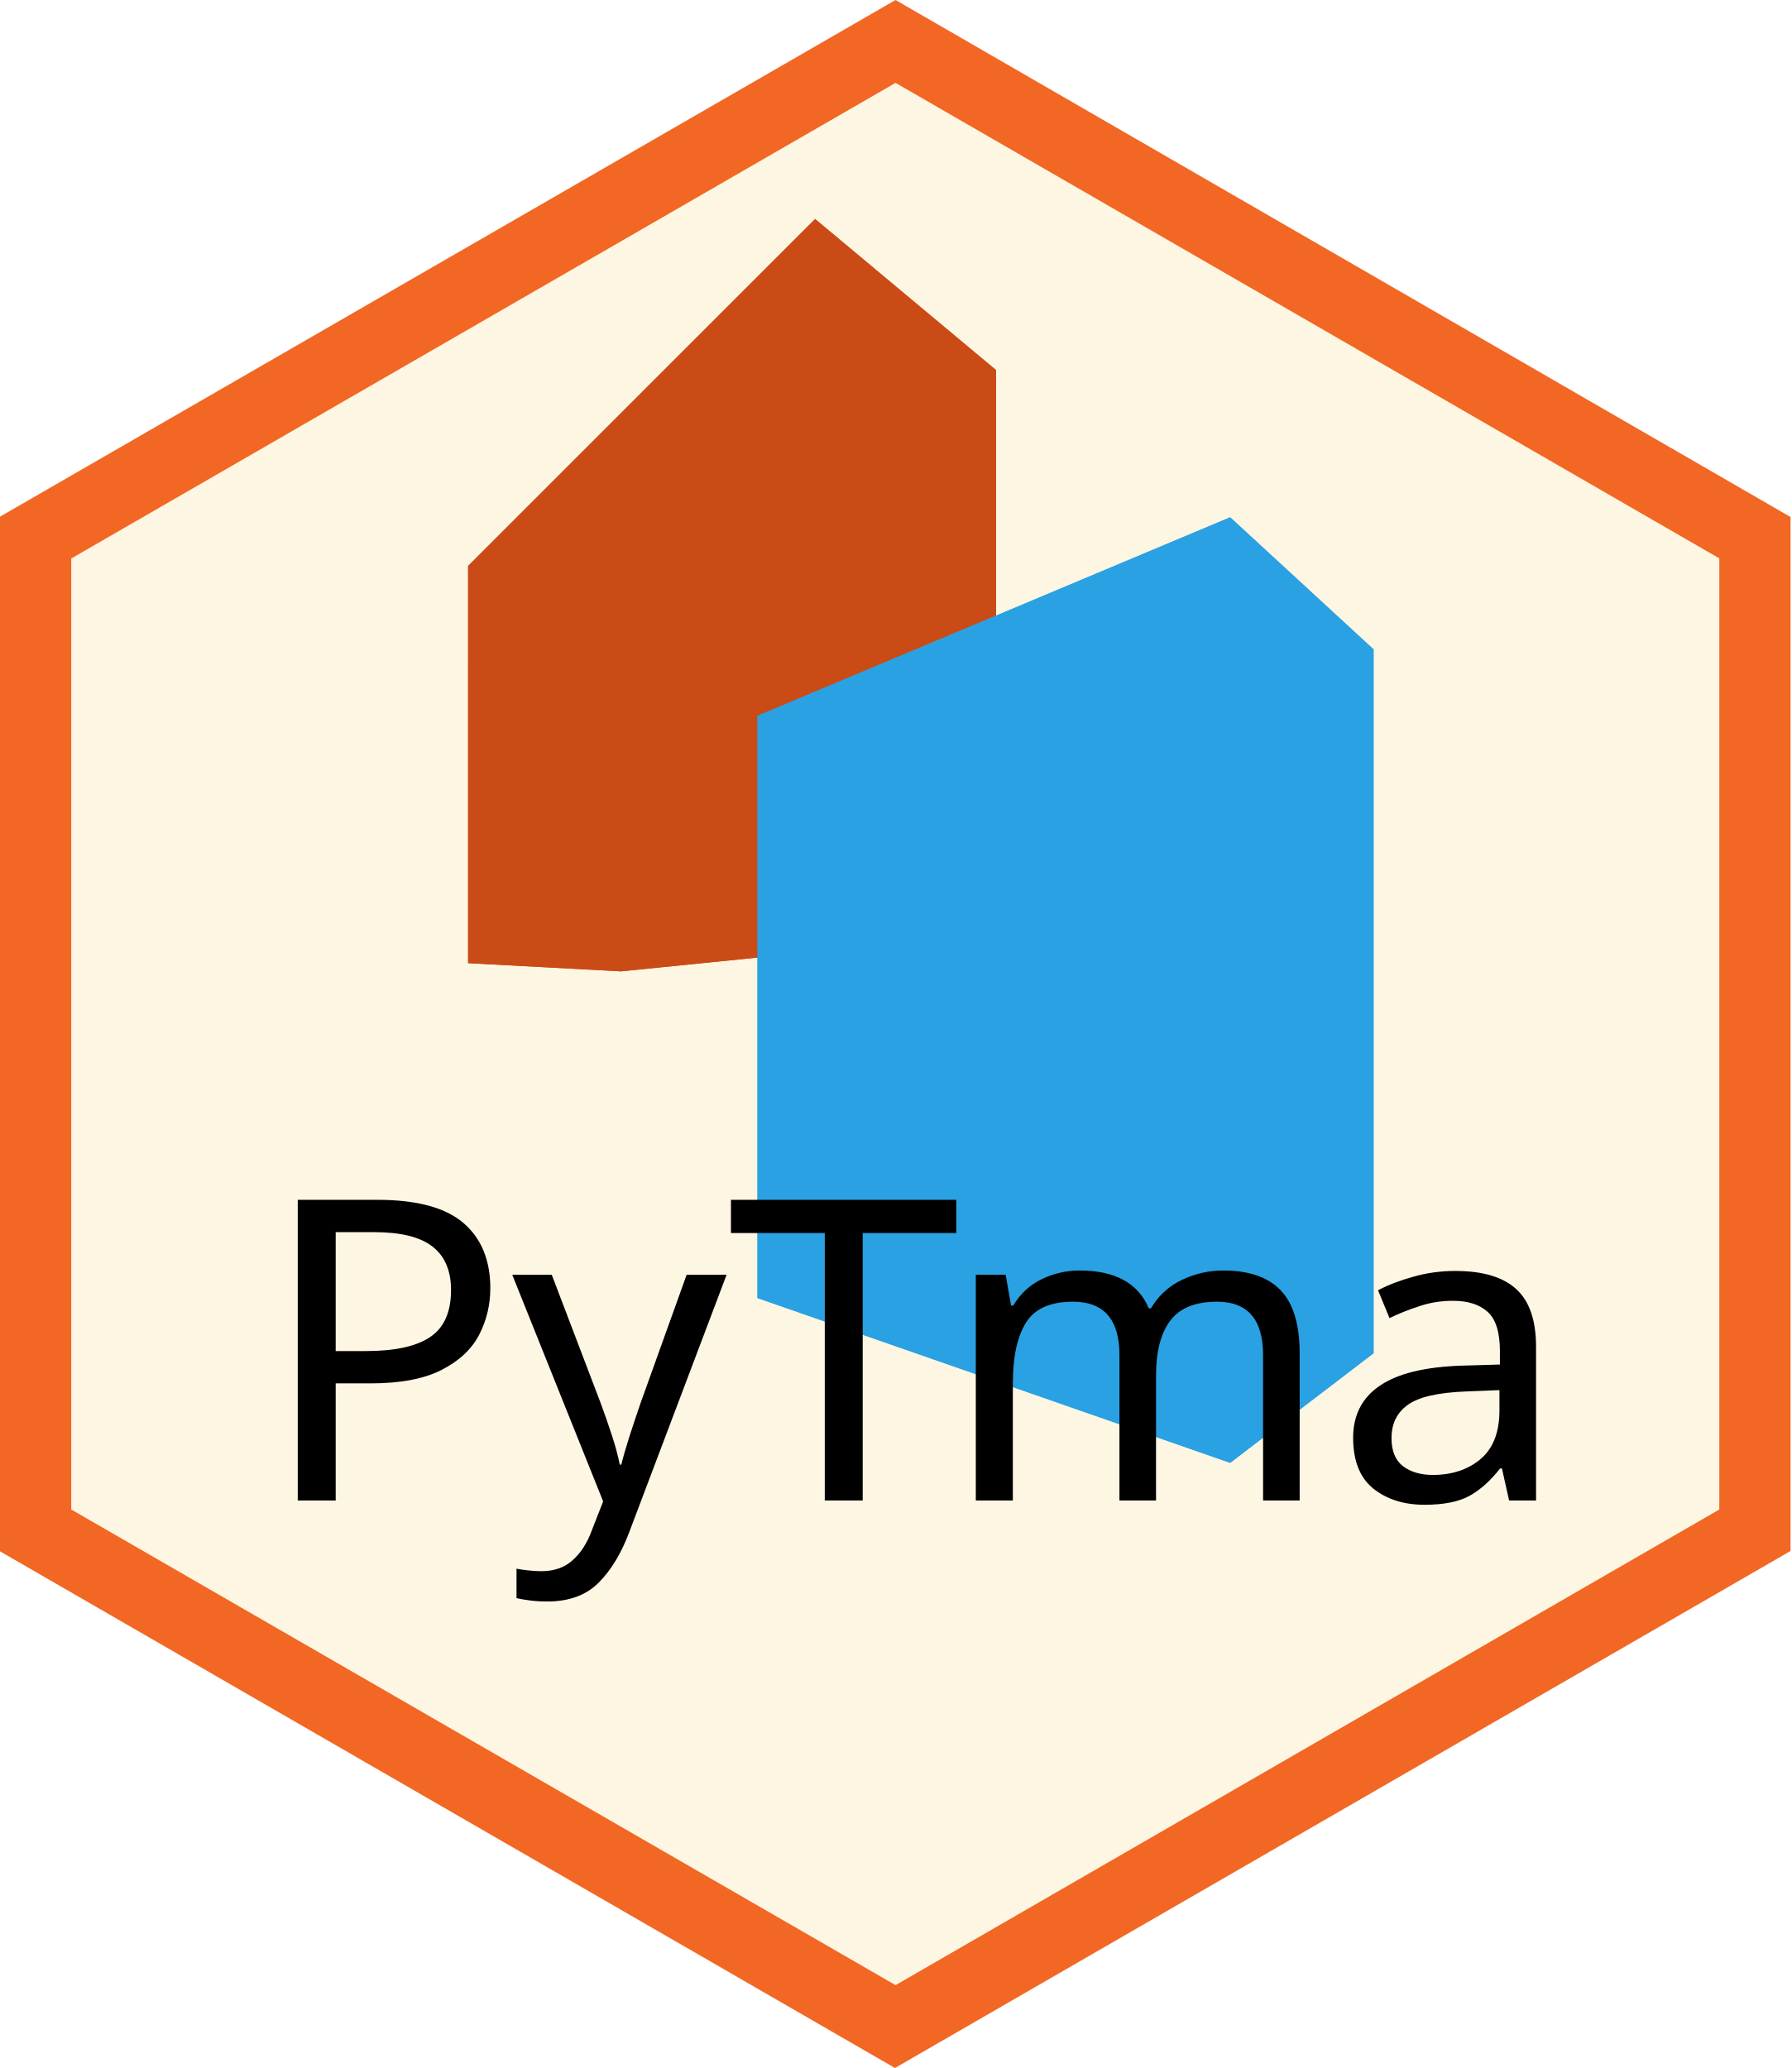
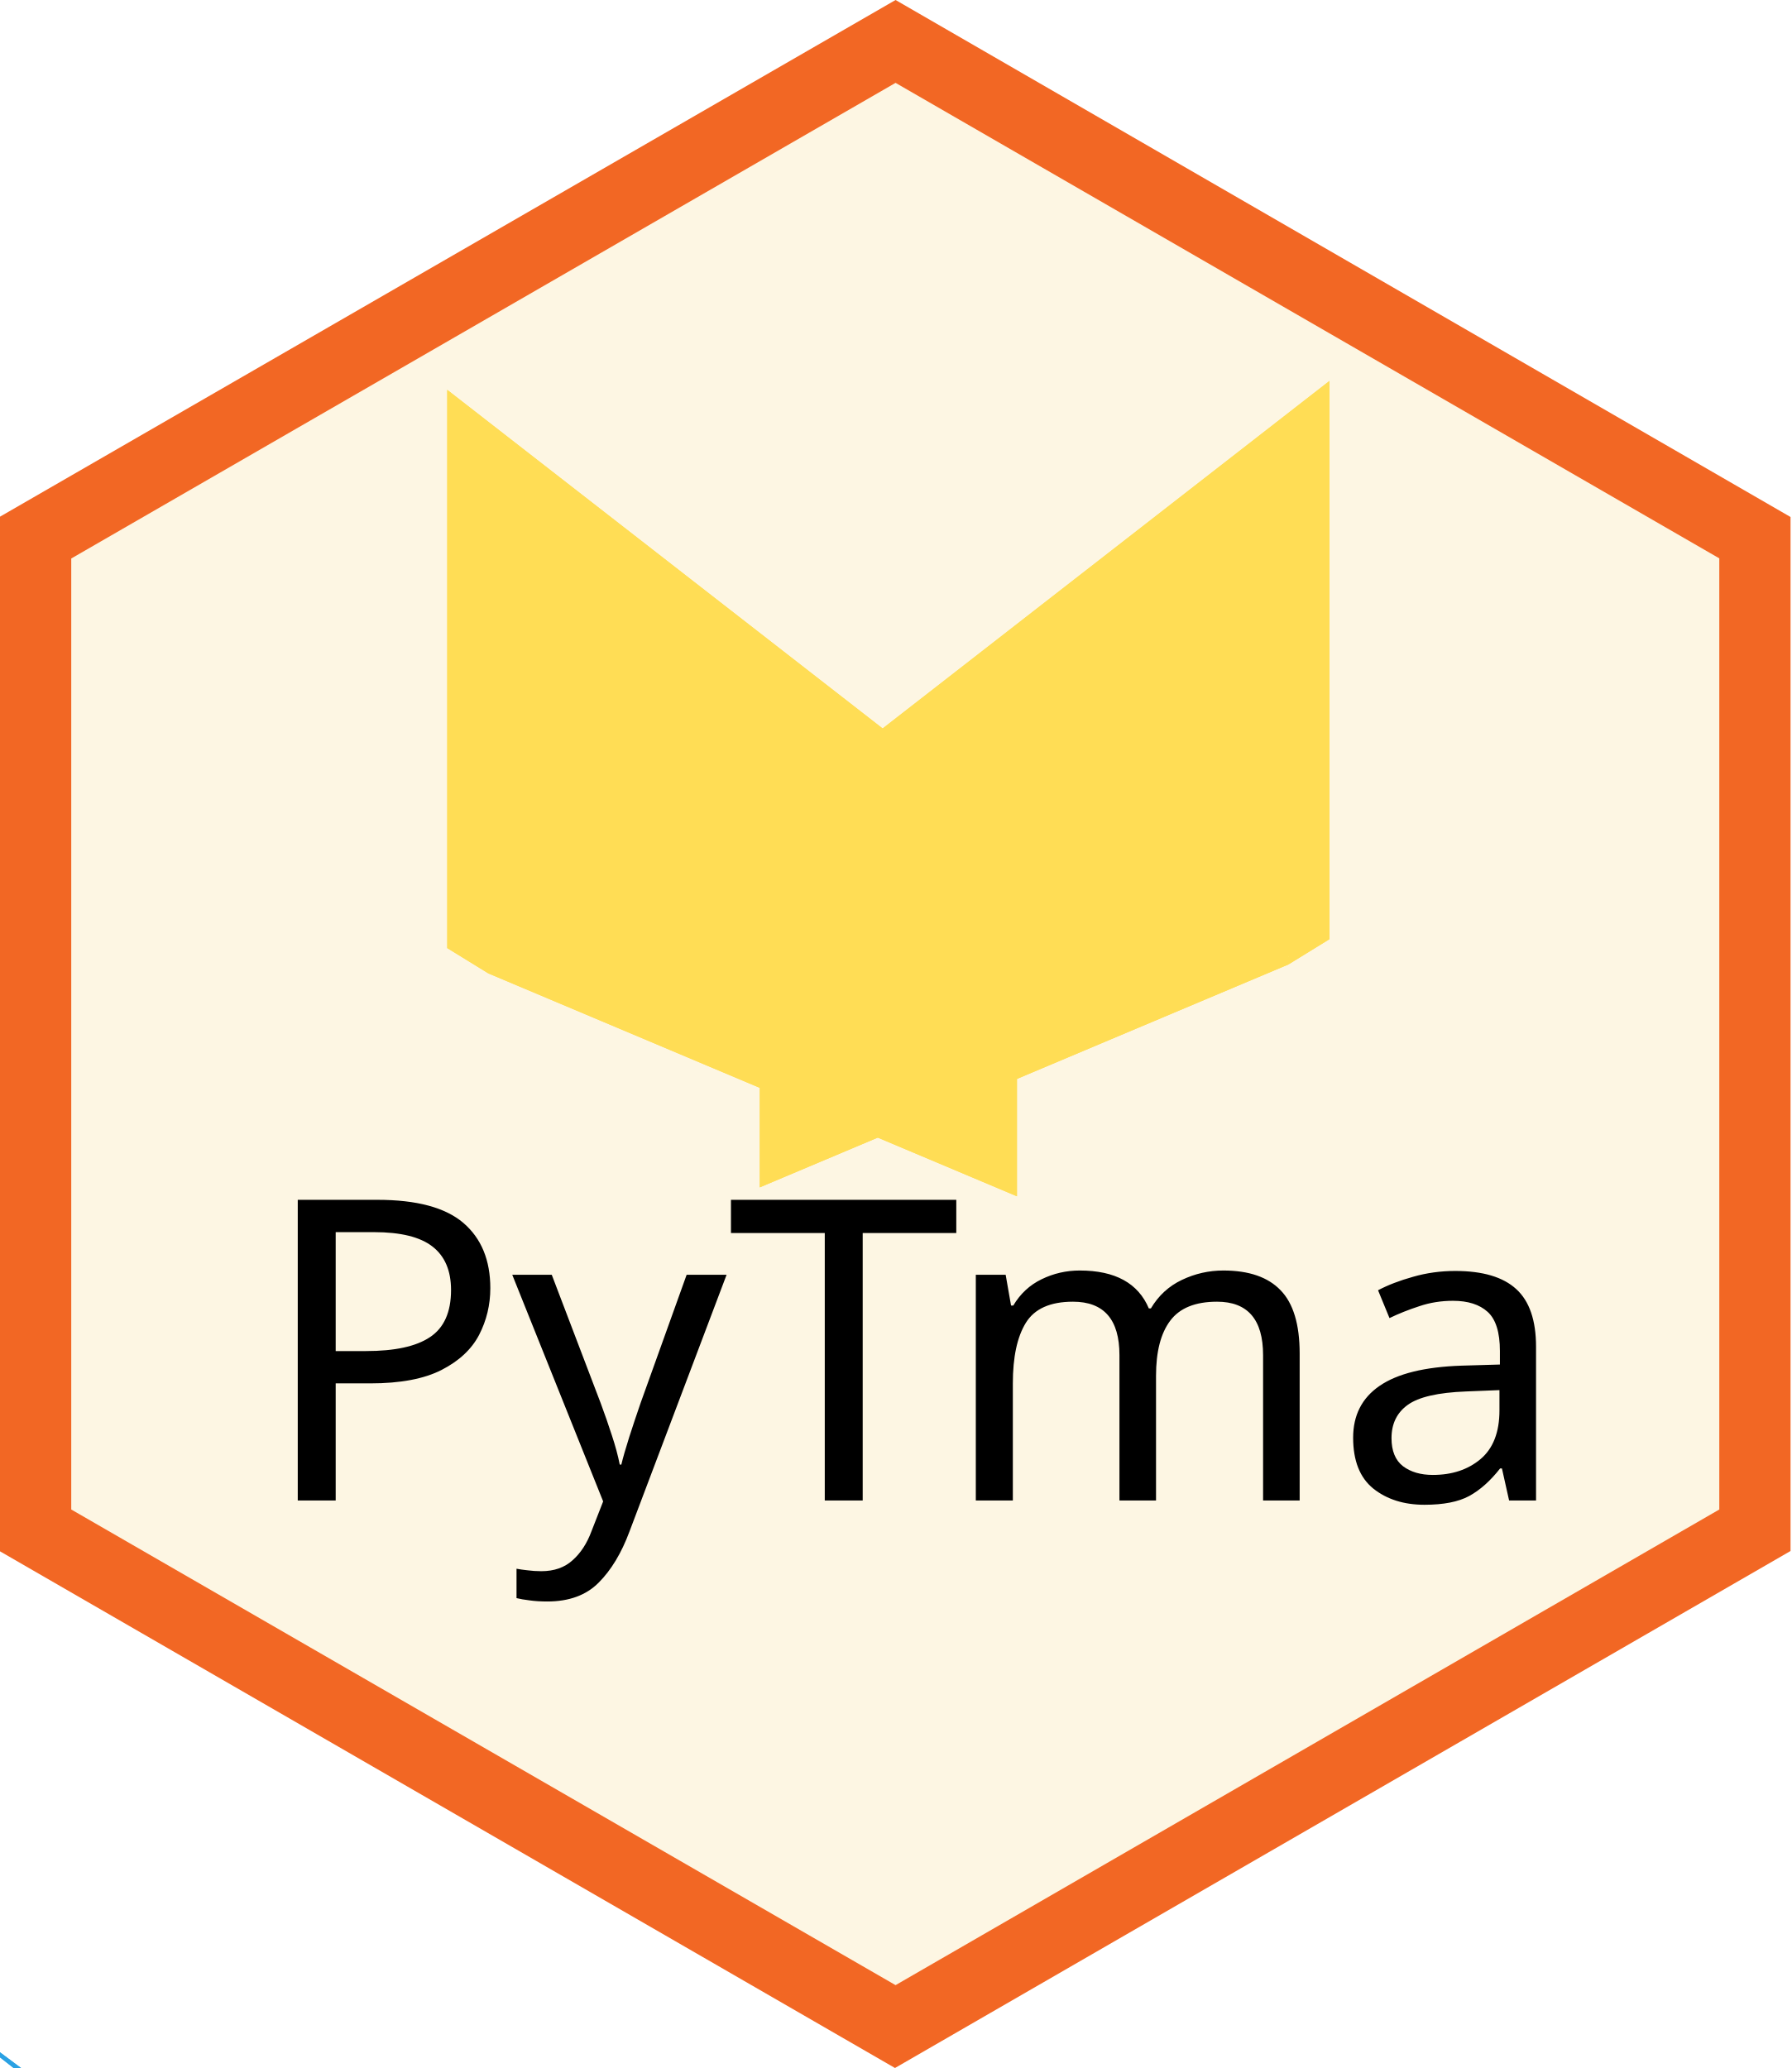
<svg xmlns="http://www.w3.org/2000/svg" id="Cut_Lines" data-name="Cut Lines" viewBox="0 0 124.71 144" version="1.1">
  <defs id="defs109">
    <style id="style107">.cls-1{fill:#231f20;}.cls-2{fill:#f26724;}.cls-3{fill:#f26522;}.cls-4{fill:#eea616;}.cls-5{fill:#5b57a6;}.cls-6{fill:#009384;}</style>
  </defs>
  <g id="Black_with_Stroke" data-name="Black with Stroke">
    <polygon class="cls-1" points="2.5 106.56 2.5 37.44 62.35 2.89 122.21 37.44 122.21 106.56 62.35 141.11 2.5 106.56" id="polygon113" style="fill:#fdf6e3;fill-opacity:1" />
    <path class="cls-2" d="M62.39,5.77l57.35,33.11v66.23L62.39,138.23,5,105.11V38.89L62.39,5.77m0-5.77L0,36v72l62.35,36,62.35-36V36L62.39,0h0Z" transform="translate(-0.04 0)" id="path115" />
  </g>
  <g id="g130" style="fill:#cb4b16;fill-opacity:1">
-     <path id="path132" style="fill:#cb4b16;fill-opacity:1;fill-rule:evenodd;stroke:none;stroke-linejoin:round" d="M 32.589,39.411 V 67.068 L 43.234,67.638 V 43.177 Z" points="32.589,67.068 43.234,67.638 43.234,43.177 32.589,39.411 " />
-     <path id="path142" style="fill:#cb4b16;fill-opacity:1;fill-rule:evenodd;stroke:none;stroke-linejoin:round" d="M 43.234,43.177 69.346,25.769 v 39.234 l -26.112,2.635 z" points="69.346,25.769 69.346,65.003 43.234,67.638 43.234,43.177 " />
-     <path id="path134" style="fill:#cb4b16;fill-opacity:1;fill-rule:evenodd;stroke:none;stroke-linejoin:round" d="M 32.589,39.411 56.749,15.251 69.346,25.769 43.234,43.177 Z" points="56.749,15.251 69.346,25.769 43.234,43.177 32.589,39.411 " />
-     <path id="path140" style="fill:#cb4b16;fill-opacity:1;fill-rule:evenodd;stroke:none;stroke-linejoin:round" d="m 32.589,67.068 24.161,-3.657 12.597,1.592 -26.112,2.635 z" points="56.749,63.411 69.346,65.003 43.234,67.638 32.589,67.068 " />
-     <path id="path138" style="fill:#cb4b16;fill-opacity:1;fill-rule:evenodd;stroke:none;stroke-linejoin:round" d="m 56.749,15.251 v 48.161 l 12.597,1.592 V 25.769 Z" points="56.749,63.411 69.346,65.003 69.346,25.769 56.749,15.251 " />
-     <path id="path136" style="fill:#cb4b16;fill-opacity:1;fill-rule:evenodd;stroke:none;stroke-linejoin:round" d="M 32.589,39.411 56.749,15.251 v 48.161 l -24.161,3.657 z" points="56.749,15.251 56.749,63.411 32.589,67.068 32.589,39.411 " />
+     <path id="path132" style="fill:#cb4b16;fill-opacity:1;fill-rule:evenodd;stroke:none;stroke-linejoin:round" d="m -4.337,139.557 v 0.192 l 0.617,0.433 v -0.17 z" points="-4.337,139.749 -3.72,140.182 -3.72,140.013 -4.337,139.557 " />
+     <path id="path140" style="fill:#cb4b16;fill-opacity:1;fill-rule:evenodd;stroke:none;stroke-linejoin:round" d="m -4.337,139.749 3.926,2.991 0.262,0.141 -3.571,-2.699 z" points="-0.411,142.74 -0.149,142.881 -3.72,140.182 -4.337,139.749 " />
+     <path id="path142" style="fill:#cb4b16;fill-opacity:1;fill-rule:evenodd;stroke:none;stroke-linejoin:round" d="m -3.72,140.013 3.571,2.596 v 0.272 L -3.72,140.182 Z" points="-0.149,142.609 -0.149,142.881 -3.72,140.182 -3.72,140.013 " />
+     <path id="path134" style="fill:#cb4b16;fill-opacity:1;fill-rule:evenodd;stroke:none;stroke-linejoin:round" d="m -4.337,139.557 3.926,2.849 0.262,0.203 -3.571,-2.596 z" points="-0.411,142.406 -0.149,142.609 -3.72,140.013 -4.337,139.557 " />
+     <path id="path138" style="fill:#cb4b16;fill-opacity:1;fill-rule:evenodd;stroke:none;stroke-linejoin:round" d="m -0.411,142.406 v 0.334 l 0.262,0.141 v -0.272 z" points="-0.411,142.74 -0.149,142.881 -0.149,142.609 -0.411,142.406 " />
+     <path id="path136" style="fill:#cb4b16;fill-opacity:1;fill-rule:evenodd;stroke:none;stroke-linejoin:round" d="m -4.337,139.557 3.926,2.849 v 0.334 l -3.926,-2.991 z" points="-0.411,142.406 -0.411,142.74 -4.337,139.749 -4.337,139.557 " />
  </g>
  <g id="g144" style="fill:#2aa1e3;fill-opacity:1">
-     <path id="path146" style="fill:#2aa1e3;fill-opacity:1;fill-rule:evenodd;stroke:none;stroke-linejoin:round" d="M 52.736,49.846 V 90.386 l 12.562,-3.209 v -33.464 z" points="52.736,90.386 65.298,87.177 65.298,53.713 52.736,49.846 " />
-     <path id="path154" style="fill:#2aa1e3;fill-opacity:1;fill-rule:evenodd;stroke:none;stroke-linejoin:round" d="m 52.736,90.386 32.91,11.474 9.985,-7.632 -30.333,-7.05 z" points="85.645,101.86 95.631,94.227 65.298,87.177 52.736,90.386 " />
-     <path id="path156" style="fill:#2aa1e3;fill-opacity:1;fill-rule:evenodd;stroke:none;stroke-linejoin:round" d="M 65.298,53.713 95.631,45.218 V 94.227 L 65.298,87.177 Z" points="95.631,45.218 95.631,94.227 65.298,87.177 65.298,53.713 " />
-     <path id="path148" style="fill:#2aa1e3;fill-opacity:1;fill-rule:evenodd;stroke:none;stroke-linejoin:round" d="m 52.736,49.846 32.91,-13.825 9.985,9.197 -30.333,8.495 z" points="85.645,36.021 95.631,45.218 65.298,53.713 52.736,49.846 " />
-     <path id="path152" style="fill:#2aa1e3;fill-opacity:1;fill-rule:evenodd;stroke:none;stroke-linejoin:round" d="m 85.645,36.021 v 65.838 l 9.985,-7.632 V 45.218 Z" points="85.645,101.86 95.631,94.227 95.631,45.218 85.645,36.021 " />
-     <path id="path150" style="fill:#2aa1e3;fill-opacity:1;fill-rule:evenodd;stroke:none;stroke-linejoin:round" d="M 52.736,49.846 85.645,36.021 V 101.86 L 52.736,90.386 Z" points="85.645,36.021 85.645,101.86 52.736,90.386 52.736,49.846 " />
+     <path id="path146" style="fill:#2aa1e3;fill-opacity:1;fill-rule:evenodd;stroke:none;stroke-linejoin:round" d="m -1.063,142.145 v 0.282 l 0.36,0.187 v -0.232 z" points="-1.063,142.427 -0.703,142.614 -0.703,142.382 -1.063,142.145 " />
+     <path id="path156" style="fill:#2aa1e3;fill-opacity:1;fill-rule:evenodd;stroke:none;stroke-linejoin:round" d="m -0.703,142.382 4.148,3.097 v 0.34 l -4.148,-3.205 z" points="3.445,145.479 3.445,145.819 -0.703,142.614 -0.703,142.382 " />
+     <path id="path152" style="fill:#2aa1e3;fill-opacity:1;fill-rule:evenodd;stroke:none;stroke-linejoin:round" d="m 4.284,146.158 v 0.457 l -0.84,-0.796 v -0.34 z" points="4.284,146.616 3.445,145.819 3.445,145.479 4.284,146.158 " />
+     <path id="path154" style="fill:#2aa1e3;fill-opacity:1;fill-rule:evenodd;stroke:none;stroke-linejoin:round" d="m -1.063,142.427 5.348,4.189 -0.84,-0.796 -4.148,-3.205 z" points="4.284,146.616 3.445,145.819 -0.703,142.614 -1.063,142.427 " />
+     <path id="path148" style="fill:#2aa1e3;fill-opacity:1;fill-rule:evenodd;stroke:none;stroke-linejoin:round" d="m -1.063,142.145 5.348,4.013 -0.84,-0.679 -4.148,-3.097 z" points="4.284,146.158 3.445,145.479 -0.703,142.382 -1.063,142.145 " />
+     <path id="path150" style="fill:#2aa1e3;fill-opacity:1;fill-rule:evenodd;stroke:none;stroke-linejoin:round" d="m -1.063,142.145 5.348,4.013 v 0.457 l -5.348,-4.189 z" points="4.284,146.158 4.284,146.616 -1.063,142.427 -1.063,142.145 " />
  </g>
  <text xml:space="preserve" style="font-style:normal;font-weight:normal;font-size:29.333px;line-height:1.25;font-family:sans-serif;letter-spacing:0px;word-spacing:0px;fill:#000000;fill-opacity:1;stroke:none" x="17.886" y="104.488" id="text4693">
    <tspan id="tspan4691" x="17.886" y="104.488">PyTma</tspan>
  </text>
+   <g id="g4024" style="fill:#ffdd55;fill-rule:evenodd;stroke:none;stroke-linejoin:round">
+     <path id="path4026" style="fill:#ffdd55;fill-rule:evenodd;stroke:none;stroke-width:1.464;stroke-linejoin:round" d="M 52.896,57.863 V 82.679 l 1.101,-0.826 V 56.523 Z" points="52.896,82.679 53.998,81.853 53.998,56.523 52.896,57.863 " />
+     <path id="path4030" style="fill:#ffdd55;fill-rule:evenodd;stroke:none;stroke-width:1.464;stroke-linejoin:round" d="M 52.896,57.863 89.699,29.486 V 67.159 L 52.896,82.679 Z" points="89.699,29.486 89.699,67.159 52.896,82.679 52.896,57.863 " />
+     <path id="path4032" style="fill:#ffdd55;fill-rule:evenodd;stroke:none;stroke-width:1.464;stroke-linejoin:round" d="m 89.699,29.486 v 37.673 l 2.861,-1.762 V 26.525 Z" points="89.699,67.159 92.56,65.397 92.56,26.525 89.699,29.486 " />
+     <path id="path4028" style="fill:#ffdd55;fill-rule:evenodd;stroke:none;stroke-width:1.464;stroke-linejoin:round" d="M 52.896,57.863 89.699,29.486 92.56,26.525 53.998,56.523 Z" points="89.699,29.486 92.56,26.525 53.998,56.523 52.896,57.863 " />
+     <path id="path4034" style="fill:#ffdd55;fill-rule:evenodd;stroke:none;stroke-width:1.464;stroke-linejoin:round" d="M 52.896,82.679 89.699,67.159 92.56,65.397 53.998,81.853 Z" points="89.699,67.159 92.56,65.397 53.998,81.853 52.896,82.679 " />
+     <path id="path4036" style="fill:#ffdd55;fill-rule:evenodd;stroke:none;stroke-width:1.464;stroke-linejoin:round" d="M 53.998,56.523 92.56,26.525 V 65.397 L 53.998,81.853 Z" points="92.56,26.525 92.56,65.397 53.998,81.853 53.998,56.523 " />
+   </g>
+   <g id="g4024-6" style="fill:#ffdd55;fill-rule:evenodd;stroke:none;stroke-linejoin:round">
+     <path id="path4026-7" style="fill:#ffdd55;fill-rule:evenodd;stroke:none;stroke-width:1.464;stroke-linejoin:round" d="m 70.802,58.485 v 24.816 l -1.101,-0.826 V 57.144 Z" points="70.802,83.301 69.701,82.475 69.701,57.144 70.802,58.485 " />
+     <path id="path4034-6" style="fill:#ffdd55;fill-rule:evenodd;stroke:none;stroke-width:1.464;stroke-linejoin:round" d="M 70.802,83.301 33.999,67.78 31.138,66.019 69.701,82.475 Z" points="33.999,67.78 31.138,66.019 69.701,82.475 70.802,83.301 " />
+     <path id="path4036-2" style="fill:#ffdd55;fill-rule:evenodd;stroke:none;stroke-width:1.464;stroke-linejoin:round" d="M 69.701,57.144 31.138,27.147 v 38.871 l 38.563,16.456 z" points="31.138,27.147 31.138,66.019 69.701,82.475 69.701,57.144 " />
+     <path id="path4028-5" style="fill:#ffdd55;fill-rule:evenodd;stroke:none;stroke-width:1.464;stroke-linejoin:round" d="M 70.802,58.485 33.999,30.108 31.138,27.147 69.701,57.144 Z" points="33.999,30.108 31.138,27.147 69.701,57.144 70.802,58.485 " />
+     <path id="path4030-5" style="fill:#ffdd55;fill-rule:evenodd;stroke:none;stroke-width:1.464;stroke-linejoin:round" d="M 70.802,58.485 33.999,30.108 v 37.673 l 36.803,15.521 z" points="33.999,30.108 33.999,67.78 70.802,83.301 70.802,58.485 " />
+     <path id="path4032-3" style="fill:#ffdd55;fill-rule:evenodd;stroke:none;stroke-width:1.464;stroke-linejoin:round" d="M 33.999,30.108 V 67.78 L 31.138,66.019 V 27.147 Z" points="33.999,67.78 31.138,66.019 31.138,27.147 33.999,30.108 " />
+   </g>
</svg>
